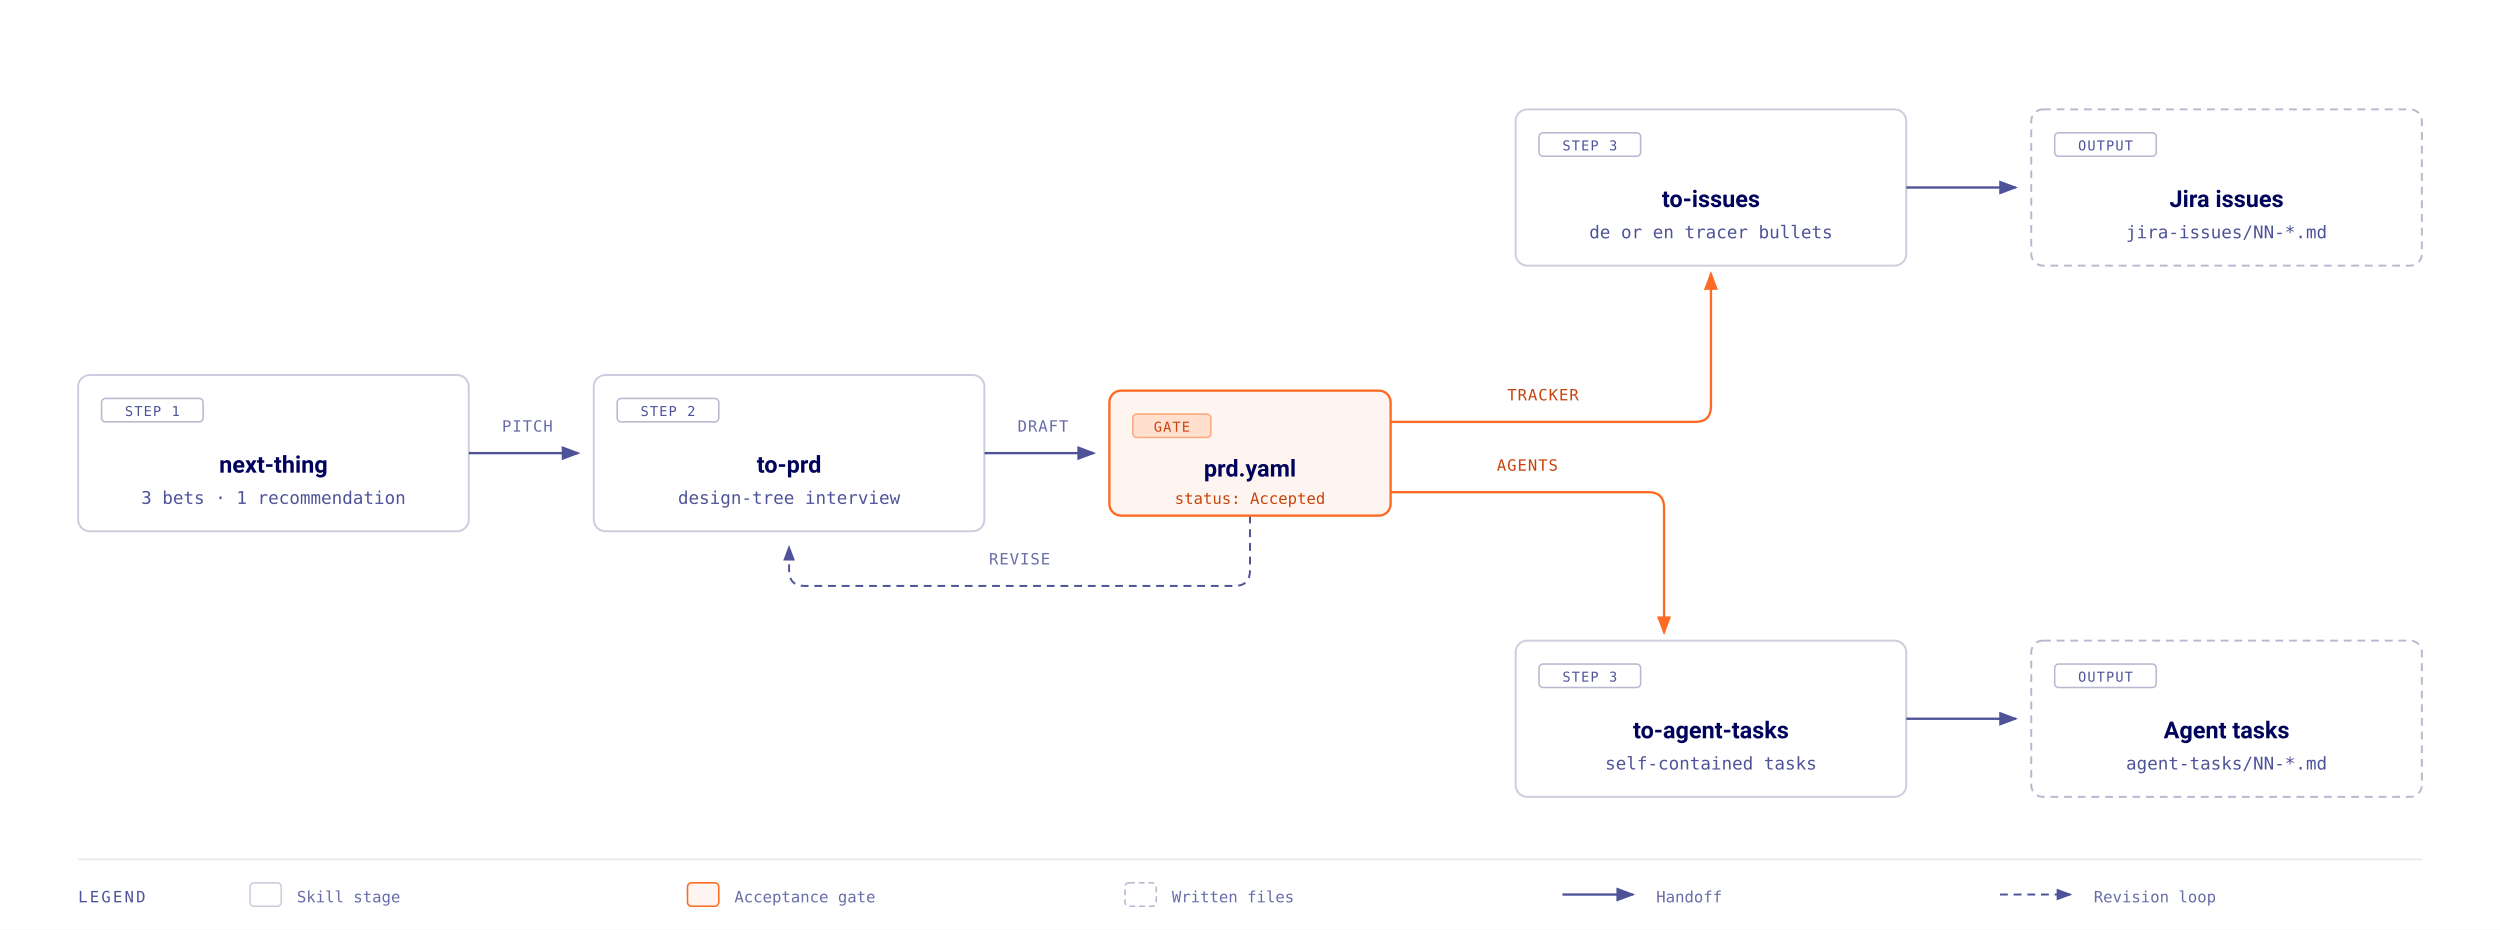
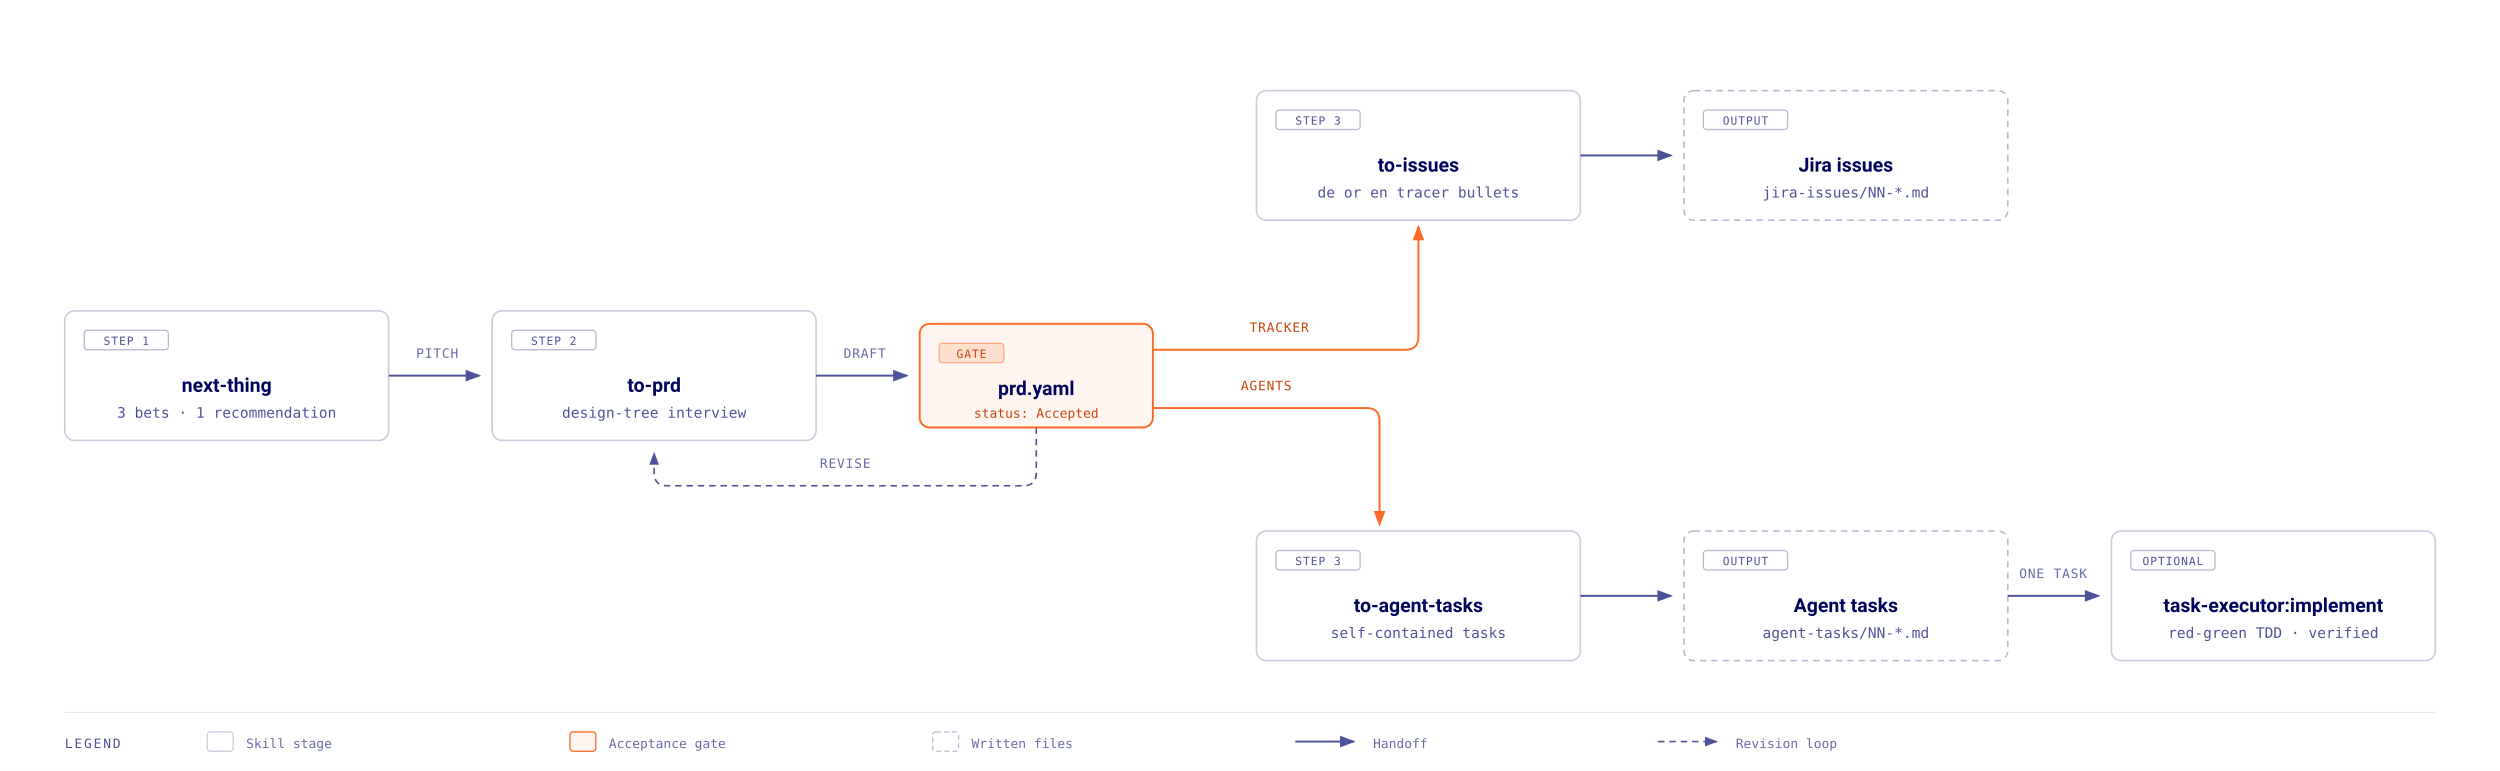
- <svg xmlns="http://www.w3.org/2000/svg" viewBox="0 24 1280 476" width="1280" height="476" role="img" aria-labelledby="pa-workflow-title pa-workflow-desc">
+ <svg xmlns="http://www.w3.org/2000/svg" viewBox="0 24 1544 476" width="1544" height="476" role="img" aria-labelledby="pa-workflow-title pa-workflow-desc">
  <defs>
    <marker id="arrow" markerWidth="8" markerHeight="6" refX="7" refY="3" orient="auto">
      <polygon points="0 0, 8 3, 0 6" fill="#4e5399" />
    </marker>
    <marker id="arrow-accent" markerWidth="8" markerHeight="6" refX="7" refY="3" orient="auto">
      <polygon points="0 0, 8 3, 0 6" fill="#fd6a23" />
    </marker>
  </defs>
-   <rect x="0" y="24" width="1280" height="476" fill="#ffffff" />
+   <rect x="0" y="24" width="1544" height="476" fill="#ffffff" />
  <line x1="240" y1="256" x2="296" y2="256" stroke="#4e5399" stroke-width="1.2" marker-end="url(#arrow)" />
  <rect x="248" y="236" width="44" height="12" rx="2" fill="#ffffff" />
  <text x="270" y="245" fill="#676ca8" font-size="8" font-family="ui-monospace, SFMono-Regular, 'SF Mono', Menlo, Consolas, monospace" text-anchor="middle" letter-spacing="0.06em">PITCH</text>
  <line x1="504" y1="256" x2="560" y2="256" stroke="#4e5399" stroke-width="1.2" marker-end="url(#arrow)" />
  <rect x="514" y="236" width="40" height="12" rx="2" fill="#ffffff" />
  <text x="534" y="245" fill="#676ca8" font-size="8" font-family="ui-monospace, SFMono-Regular, 'SF Mono', Menlo, Consolas, monospace" text-anchor="middle" letter-spacing="0.06em">DRAFT</text>
  <path d="M 712,240 H 868 Q 876,240 876,232 V 164" fill="none" stroke="#fd6a23" stroke-width="1.2" marker-end="url(#arrow-accent)" />
  <rect x="764" y="220" width="52" height="12" rx="2" fill="#ffffff" />
  <text x="790" y="229" fill="#c8430c" font-size="8" font-family="ui-monospace, SFMono-Regular, 'SF Mono', Menlo, Consolas, monospace" text-anchor="middle" letter-spacing="0.06em">TRACKER</text>
  <path d="M 712,276 H 844 Q 852,276 852,284 V 348" fill="none" stroke="#fd6a23" stroke-width="1.2" marker-end="url(#arrow-accent)" />
  <rect x="758" y="256" width="48" height="12" rx="2" fill="#ffffff" />
  <text x="782" y="265" fill="#c8430c" font-size="8" font-family="ui-monospace, SFMono-Regular, 'SF Mono', Menlo, Consolas, monospace" text-anchor="middle" letter-spacing="0.06em">AGENTS</text>
  <line x1="976" y1="120" x2="1032" y2="120" stroke="#4e5399" stroke-width="1.2" marker-end="url(#arrow)" />
  <line x1="976" y1="392" x2="1032" y2="392" stroke="#4e5399" stroke-width="1.2" marker-end="url(#arrow)" />
+   <line x1="1240" y1="392" x2="1296" y2="392" stroke="#4e5399" stroke-width="1.2" marker-end="url(#arrow)" />
+   <rect x="1244" y="372" width="48" height="12" rx="2" fill="#ffffff" />
+   <text x="1268" y="381" fill="#676ca8" font-size="8" font-family="ui-monospace, SFMono-Regular, 'SF Mono', Menlo, Consolas, monospace" text-anchor="middle" letter-spacing="0.06em">ONE TASK</text>
  <path d="M 640,288 V 316 Q 640,324 632,324 H 412 Q 404,324 404,316 V 304" fill="none" stroke="#4e5399" stroke-width="1" stroke-dasharray="4,3" marker-end="url(#arrow)" />
  <rect x="498" y="304" width="48" height="12" rx="2" fill="#ffffff" />
  <text x="522" y="313" fill="#676ca8" font-size="8" font-family="ui-monospace, SFMono-Regular, 'SF Mono', Menlo, Consolas, monospace" text-anchor="middle" letter-spacing="0.06em">REVISE</text>
  <rect x="40" y="216" width="200" height="80" rx="6" fill="#ffffff" stroke="rgba(0,3,92,0.20)" stroke-width="1" />
  <rect x="52" y="228" width="52" height="12" rx="2" fill="none" stroke="rgba(0,3,92,0.28)" stroke-width="0.8" />
  <text x="78" y="237" fill="#4e5399" font-size="7" font-family="ui-monospace, SFMono-Regular, 'SF Mono', Menlo, Consolas, monospace" text-anchor="middle" letter-spacing="0.08em">STEP 1</text>
  <text x="140" y="266" fill="#00035c" font-size="12" font-weight="600" font-family="system-ui, -apple-system, 'Segoe UI', Roboto, Helvetica, Arial, sans-serif" text-anchor="middle">next-thing</text>
  <text x="140" y="282" fill="#4e5399" font-size="9" font-family="ui-monospace, SFMono-Regular, 'SF Mono', Menlo, Consolas, monospace" text-anchor="middle">3 bets · 1 recommendation</text>
  <rect x="304" y="216" width="200" height="80" rx="6" fill="#ffffff" stroke="rgba(0,3,92,0.20)" stroke-width="1" />
  <rect x="316" y="228" width="52" height="12" rx="2" fill="none" stroke="rgba(0,3,92,0.28)" stroke-width="0.8" />
  <text x="342" y="237" fill="#4e5399" font-size="7" font-family="ui-monospace, SFMono-Regular, 'SF Mono', Menlo, Consolas, monospace" text-anchor="middle" letter-spacing="0.08em">STEP 2</text>
  <text x="404" y="266" fill="#00035c" font-size="12" font-weight="600" font-family="system-ui, -apple-system, 'Segoe UI', Roboto, Helvetica, Arial, sans-serif" text-anchor="middle">to-prd</text>
  <text x="404" y="282" fill="#4e5399" font-size="9" font-family="ui-monospace, SFMono-Regular, 'SF Mono', Menlo, Consolas, monospace" text-anchor="middle">design-tree interview</text>
  <rect x="568" y="224" width="144" height="64" rx="6" fill="rgba(253,106,35,0.07)" stroke="#fd6a23" stroke-width="1.2" />
  <rect x="580" y="236" width="40" height="12" rx="2" fill="rgba(253,106,35,0.16)" stroke="rgba(253,106,35,0.50)" stroke-width="0.8" />
  <text x="600" y="245" fill="#c8430c" font-size="7" font-family="ui-monospace, SFMono-Regular, 'SF Mono', Menlo, Consolas, monospace" text-anchor="middle" letter-spacing="0.08em">GATE</text>
  <text x="640" y="268" fill="#00035c" font-size="12" font-weight="600" font-family="system-ui, -apple-system, 'Segoe UI', Roboto, Helvetica, Arial, sans-serif" text-anchor="middle">prd.yaml</text>
  <text x="640" y="282" fill="#c8430c" font-size="8" font-family="ui-monospace, SFMono-Regular, 'SF Mono', Menlo, Consolas, monospace" text-anchor="middle">status: Accepted</text>
  <rect x="776" y="80" width="200" height="80" rx="6" fill="#ffffff" stroke="rgba(0,3,92,0.20)" stroke-width="1" />
  <rect x="788" y="92" width="52" height="12" rx="2" fill="none" stroke="rgba(0,3,92,0.28)" stroke-width="0.8" />
  <text x="814" y="101" fill="#4e5399" font-size="7" font-family="ui-monospace, SFMono-Regular, 'SF Mono', Menlo, Consolas, monospace" text-anchor="middle" letter-spacing="0.08em">STEP 3</text>
  <text x="876" y="130" fill="#00035c" font-size="12" font-weight="600" font-family="system-ui, -apple-system, 'Segoe UI', Roboto, Helvetica, Arial, sans-serif" text-anchor="middle">to-issues</text>
  <text x="876" y="146" fill="#4e5399" font-size="9" font-family="ui-monospace, SFMono-Regular, 'SF Mono', Menlo, Consolas, monospace" text-anchor="middle">de or en tracer bullets</text>
  <rect x="776" y="352" width="200" height="80" rx="6" fill="#ffffff" stroke="rgba(0,3,92,0.20)" stroke-width="1" />
  <rect x="788" y="364" width="52" height="12" rx="2" fill="none" stroke="rgba(0,3,92,0.28)" stroke-width="0.8" />
  <text x="814" y="373" fill="#4e5399" font-size="7" font-family="ui-monospace, SFMono-Regular, 'SF Mono', Menlo, Consolas, monospace" text-anchor="middle" letter-spacing="0.08em">STEP 3</text>
  <text x="876" y="402" fill="#00035c" font-size="12" font-weight="600" font-family="system-ui, -apple-system, 'Segoe UI', Roboto, Helvetica, Arial, sans-serif" text-anchor="middle">to-agent-tasks</text>
  <text x="876" y="418" fill="#4e5399" font-size="9" font-family="ui-monospace, SFMono-Regular, 'SF Mono', Menlo, Consolas, monospace" text-anchor="middle">self-contained tasks</text>
  <rect x="1040" y="80" width="200" height="80" rx="6" fill="#ffffff" stroke="rgba(0,3,92,0.28)" stroke-width="1" stroke-dasharray="4,3" />
  <rect x="1052" y="92" width="52" height="12" rx="2" fill="none" stroke="rgba(0,3,92,0.28)" stroke-width="0.8" />
  <text x="1078" y="101" fill="#4e5399" font-size="7" font-family="ui-monospace, SFMono-Regular, 'SF Mono', Menlo, Consolas, monospace" text-anchor="middle" letter-spacing="0.08em">OUTPUT</text>
  <text x="1140" y="130" fill="#00035c" font-size="12" font-weight="600" font-family="system-ui, -apple-system, 'Segoe UI', Roboto, Helvetica, Arial, sans-serif" text-anchor="middle">Jira issues</text>
  <text x="1140" y="146" fill="#4e5399" font-size="9" font-family="ui-monospace, SFMono-Regular, 'SF Mono', Menlo, Consolas, monospace" text-anchor="middle">jira-issues/NN-*.md</text>
  <rect x="1040" y="352" width="200" height="80" rx="6" fill="#ffffff" stroke="rgba(0,3,92,0.28)" stroke-width="1" stroke-dasharray="4,3" />
  <rect x="1052" y="364" width="52" height="12" rx="2" fill="none" stroke="rgba(0,3,92,0.28)" stroke-width="0.8" />
  <text x="1078" y="373" fill="#4e5399" font-size="7" font-family="ui-monospace, SFMono-Regular, 'SF Mono', Menlo, Consolas, monospace" text-anchor="middle" letter-spacing="0.08em">OUTPUT</text>
  <text x="1140" y="402" fill="#00035c" font-size="12" font-weight="600" font-family="system-ui, -apple-system, 'Segoe UI', Roboto, Helvetica, Arial, sans-serif" text-anchor="middle">Agent tasks</text>
  <text x="1140" y="418" fill="#4e5399" font-size="9" font-family="ui-monospace, SFMono-Regular, 'SF Mono', Menlo, Consolas, monospace" text-anchor="middle">agent-tasks/NN-*.md</text>
-   <line x1="40" y1="464" x2="1240" y2="464" stroke="rgba(0,3,92,0.10)" stroke-width="0.8" />
+   <rect x="1304" y="352" width="200" height="80" rx="6" fill="#ffffff" stroke="rgba(0,3,92,0.20)" stroke-width="1" />
+   <rect x="1316" y="364" width="52" height="12" rx="2" fill="none" stroke="rgba(0,3,92,0.28)" stroke-width="0.8" />
+   <text x="1342" y="373" fill="#4e5399" font-size="7" font-family="ui-monospace, SFMono-Regular, 'SF Mono', Menlo, Consolas, monospace" text-anchor="middle" letter-spacing="0.08em">OPTIONAL</text>
+   <text x="1404" y="402" fill="#00035c" font-size="12" font-weight="600" font-family="system-ui, -apple-system, 'Segoe UI', Roboto, Helvetica, Arial, sans-serif" text-anchor="middle">task-executor:implement</text>
+   <text x="1404" y="418" fill="#4e5399" font-size="9" font-family="ui-monospace, SFMono-Regular, 'SF Mono', Menlo, Consolas, monospace" text-anchor="middle">red-green TDD · verified</text>
+   <line x1="40" y1="464" x2="1504" y2="464" stroke="rgba(0,3,92,0.10)" stroke-width="0.8" />
  <text x="40" y="486" fill="#4e5399" font-size="8" font-family="ui-monospace, SFMono-Regular, 'SF Mono', Menlo, Consolas, monospace" letter-spacing="0.14em">LEGEND</text>
  <rect x="128" y="476" width="16" height="12" rx="2" fill="#ffffff" stroke="rgba(0,3,92,0.20)" stroke-width="0.8" />
  <text x="152" y="486" fill="#676ca8" font-size="8" font-family="ui-monospace, SFMono-Regular, 'SF Mono', Menlo, Consolas, monospace">Skill stage</text>
  <rect x="352" y="476" width="16" height="12" rx="2" fill="rgba(253,106,35,0.07)" stroke="#fd6a23" stroke-width="0.8" />
  <text x="376" y="486" fill="#676ca8" font-size="8" font-family="ui-monospace, SFMono-Regular, 'SF Mono', Menlo, Consolas, monospace">Acceptance gate</text>
  <rect x="576" y="476" width="16" height="12" rx="2" fill="#ffffff" stroke="rgba(0,3,92,0.28)" stroke-width="0.8" stroke-dasharray="3,2" />
  <text x="600" y="486" fill="#676ca8" font-size="8" font-family="ui-monospace, SFMono-Regular, 'SF Mono', Menlo, Consolas, monospace">Written files</text>
  <line x1="800" y1="482" x2="836" y2="482" stroke="#4e5399" stroke-width="1.2" marker-end="url(#arrow)" />
  <text x="848" y="486" fill="#676ca8" font-size="8" font-family="ui-monospace, SFMono-Regular, 'SF Mono', Menlo, Consolas, monospace">Handoff</text>
  <line x1="1024" y1="482" x2="1060" y2="482" stroke="#4e5399" stroke-width="1" stroke-dasharray="4,3" marker-end="url(#arrow)" />
  <text x="1072" y="486" fill="#676ca8" font-size="8" font-family="ui-monospace, SFMono-Regular, 'SF Mono', Menlo, Consolas, monospace">Revision loop</text>
</svg>
